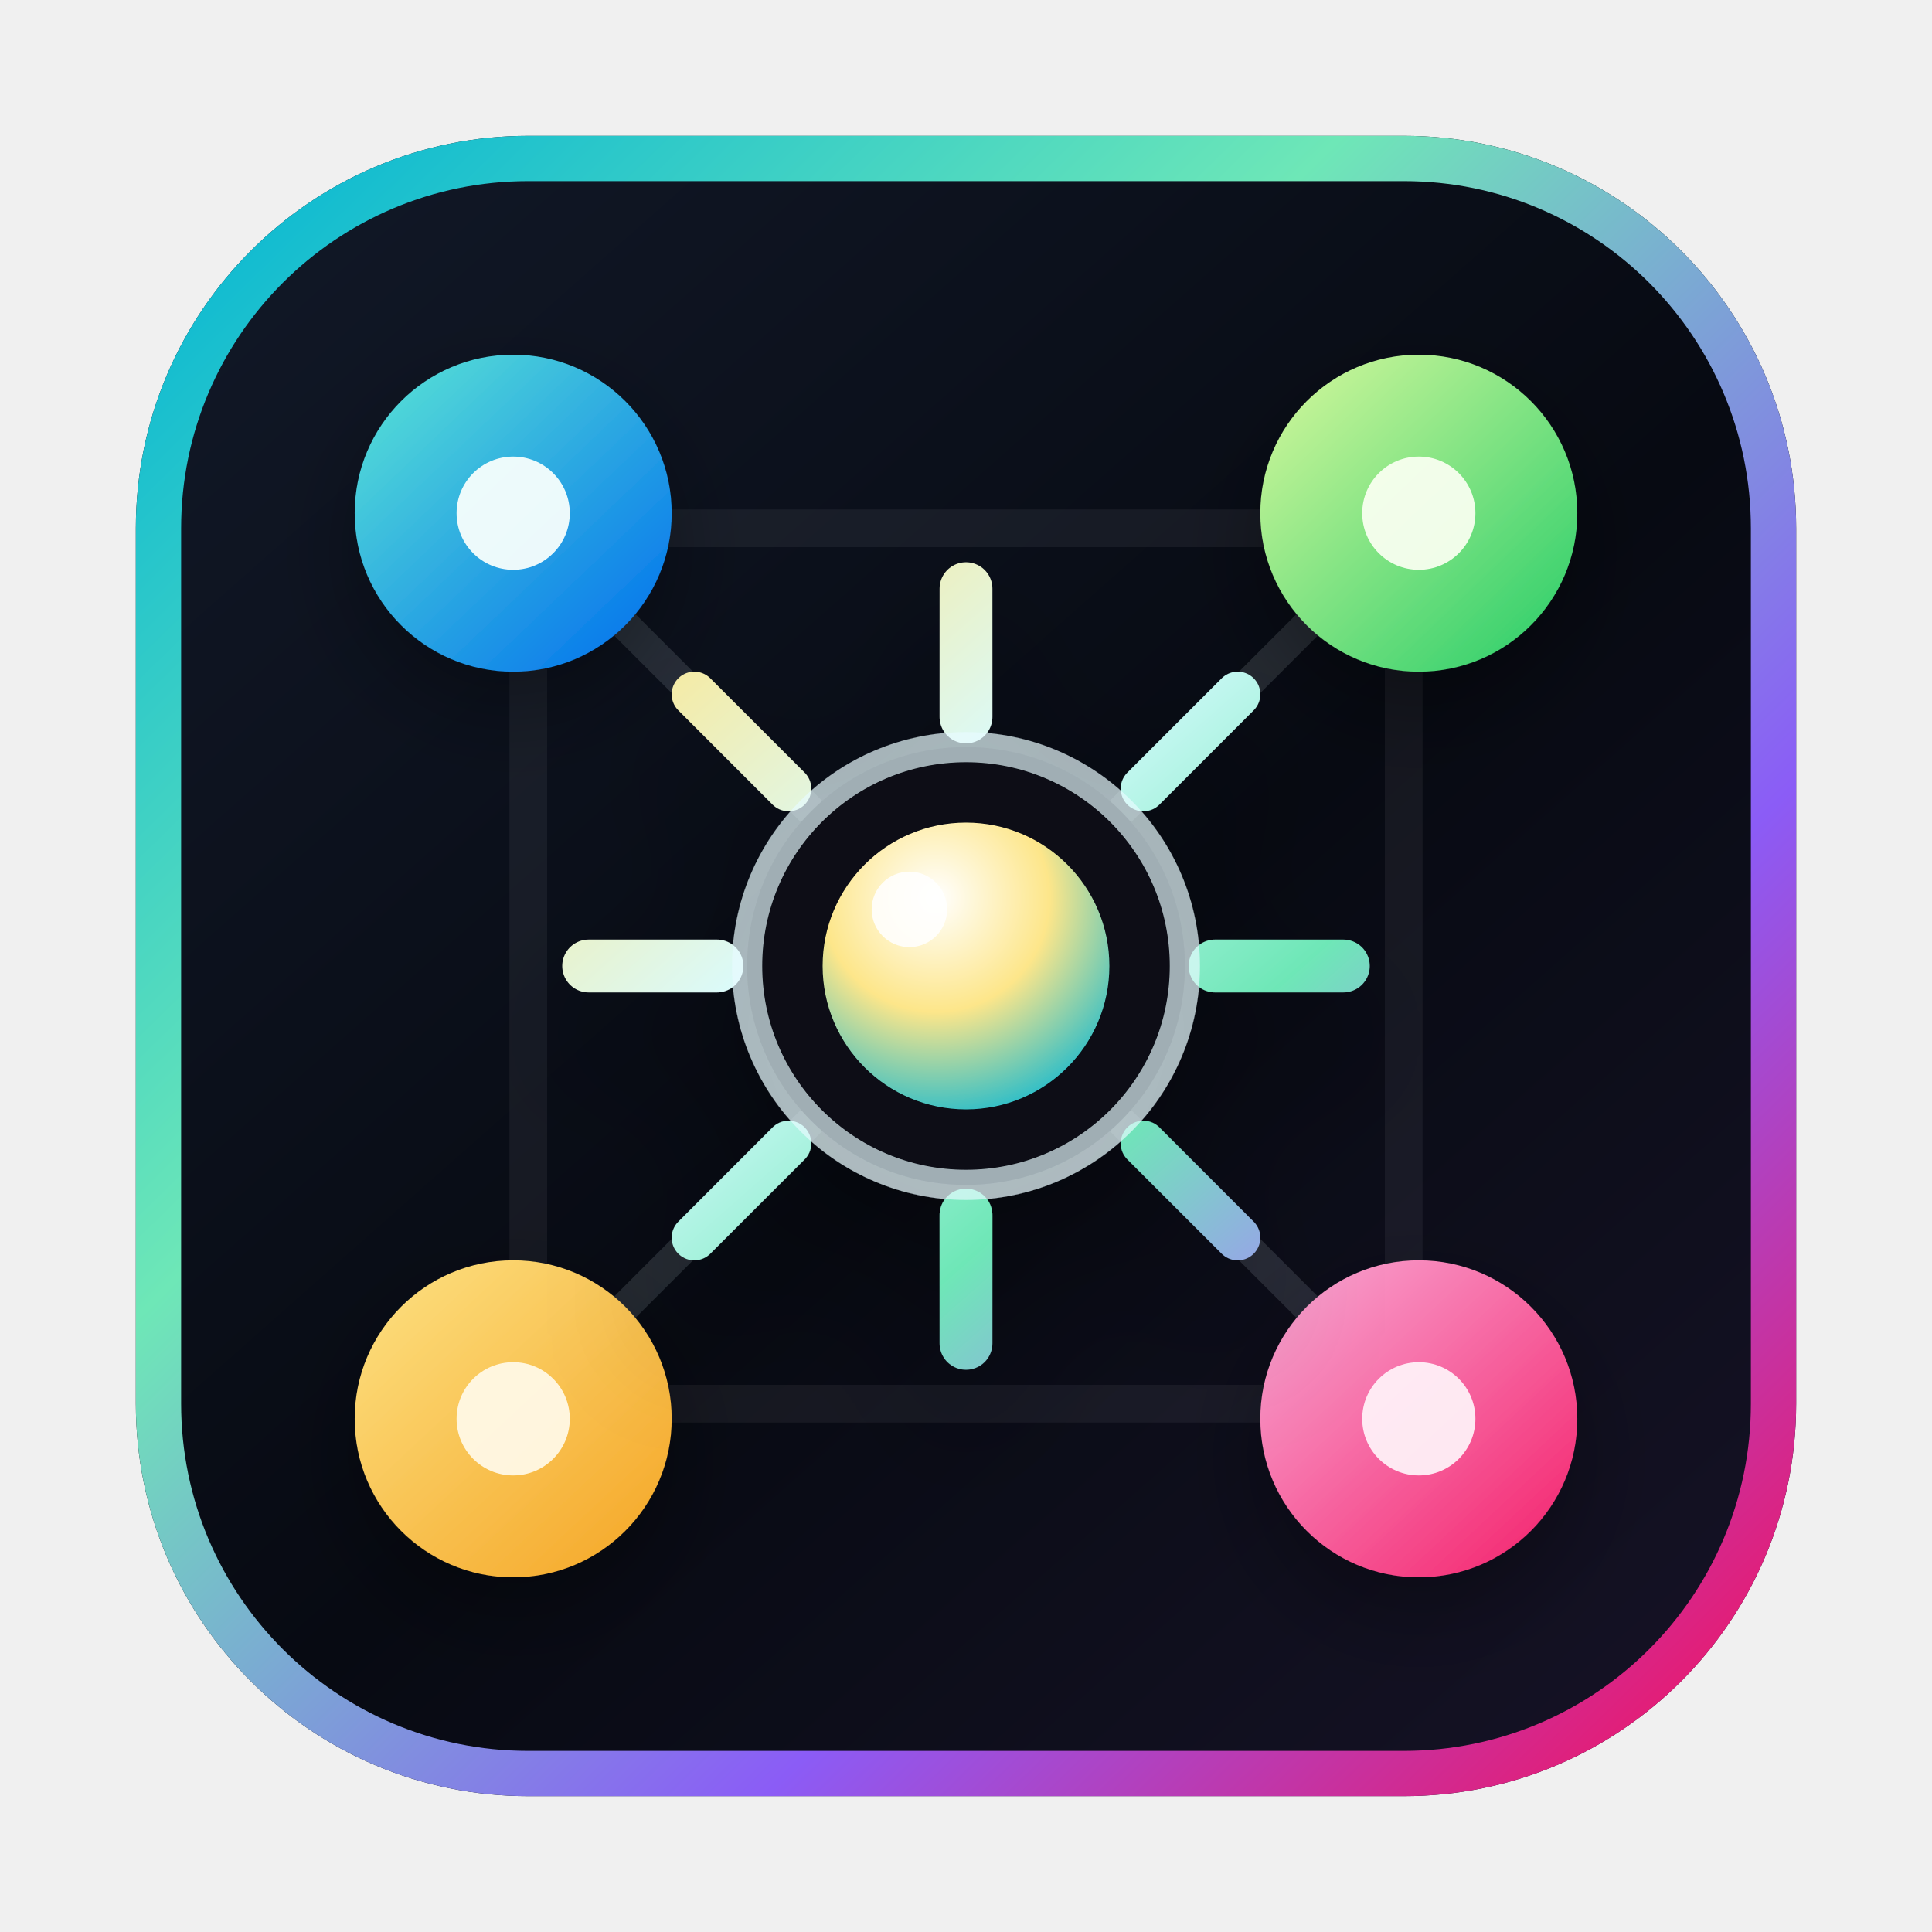
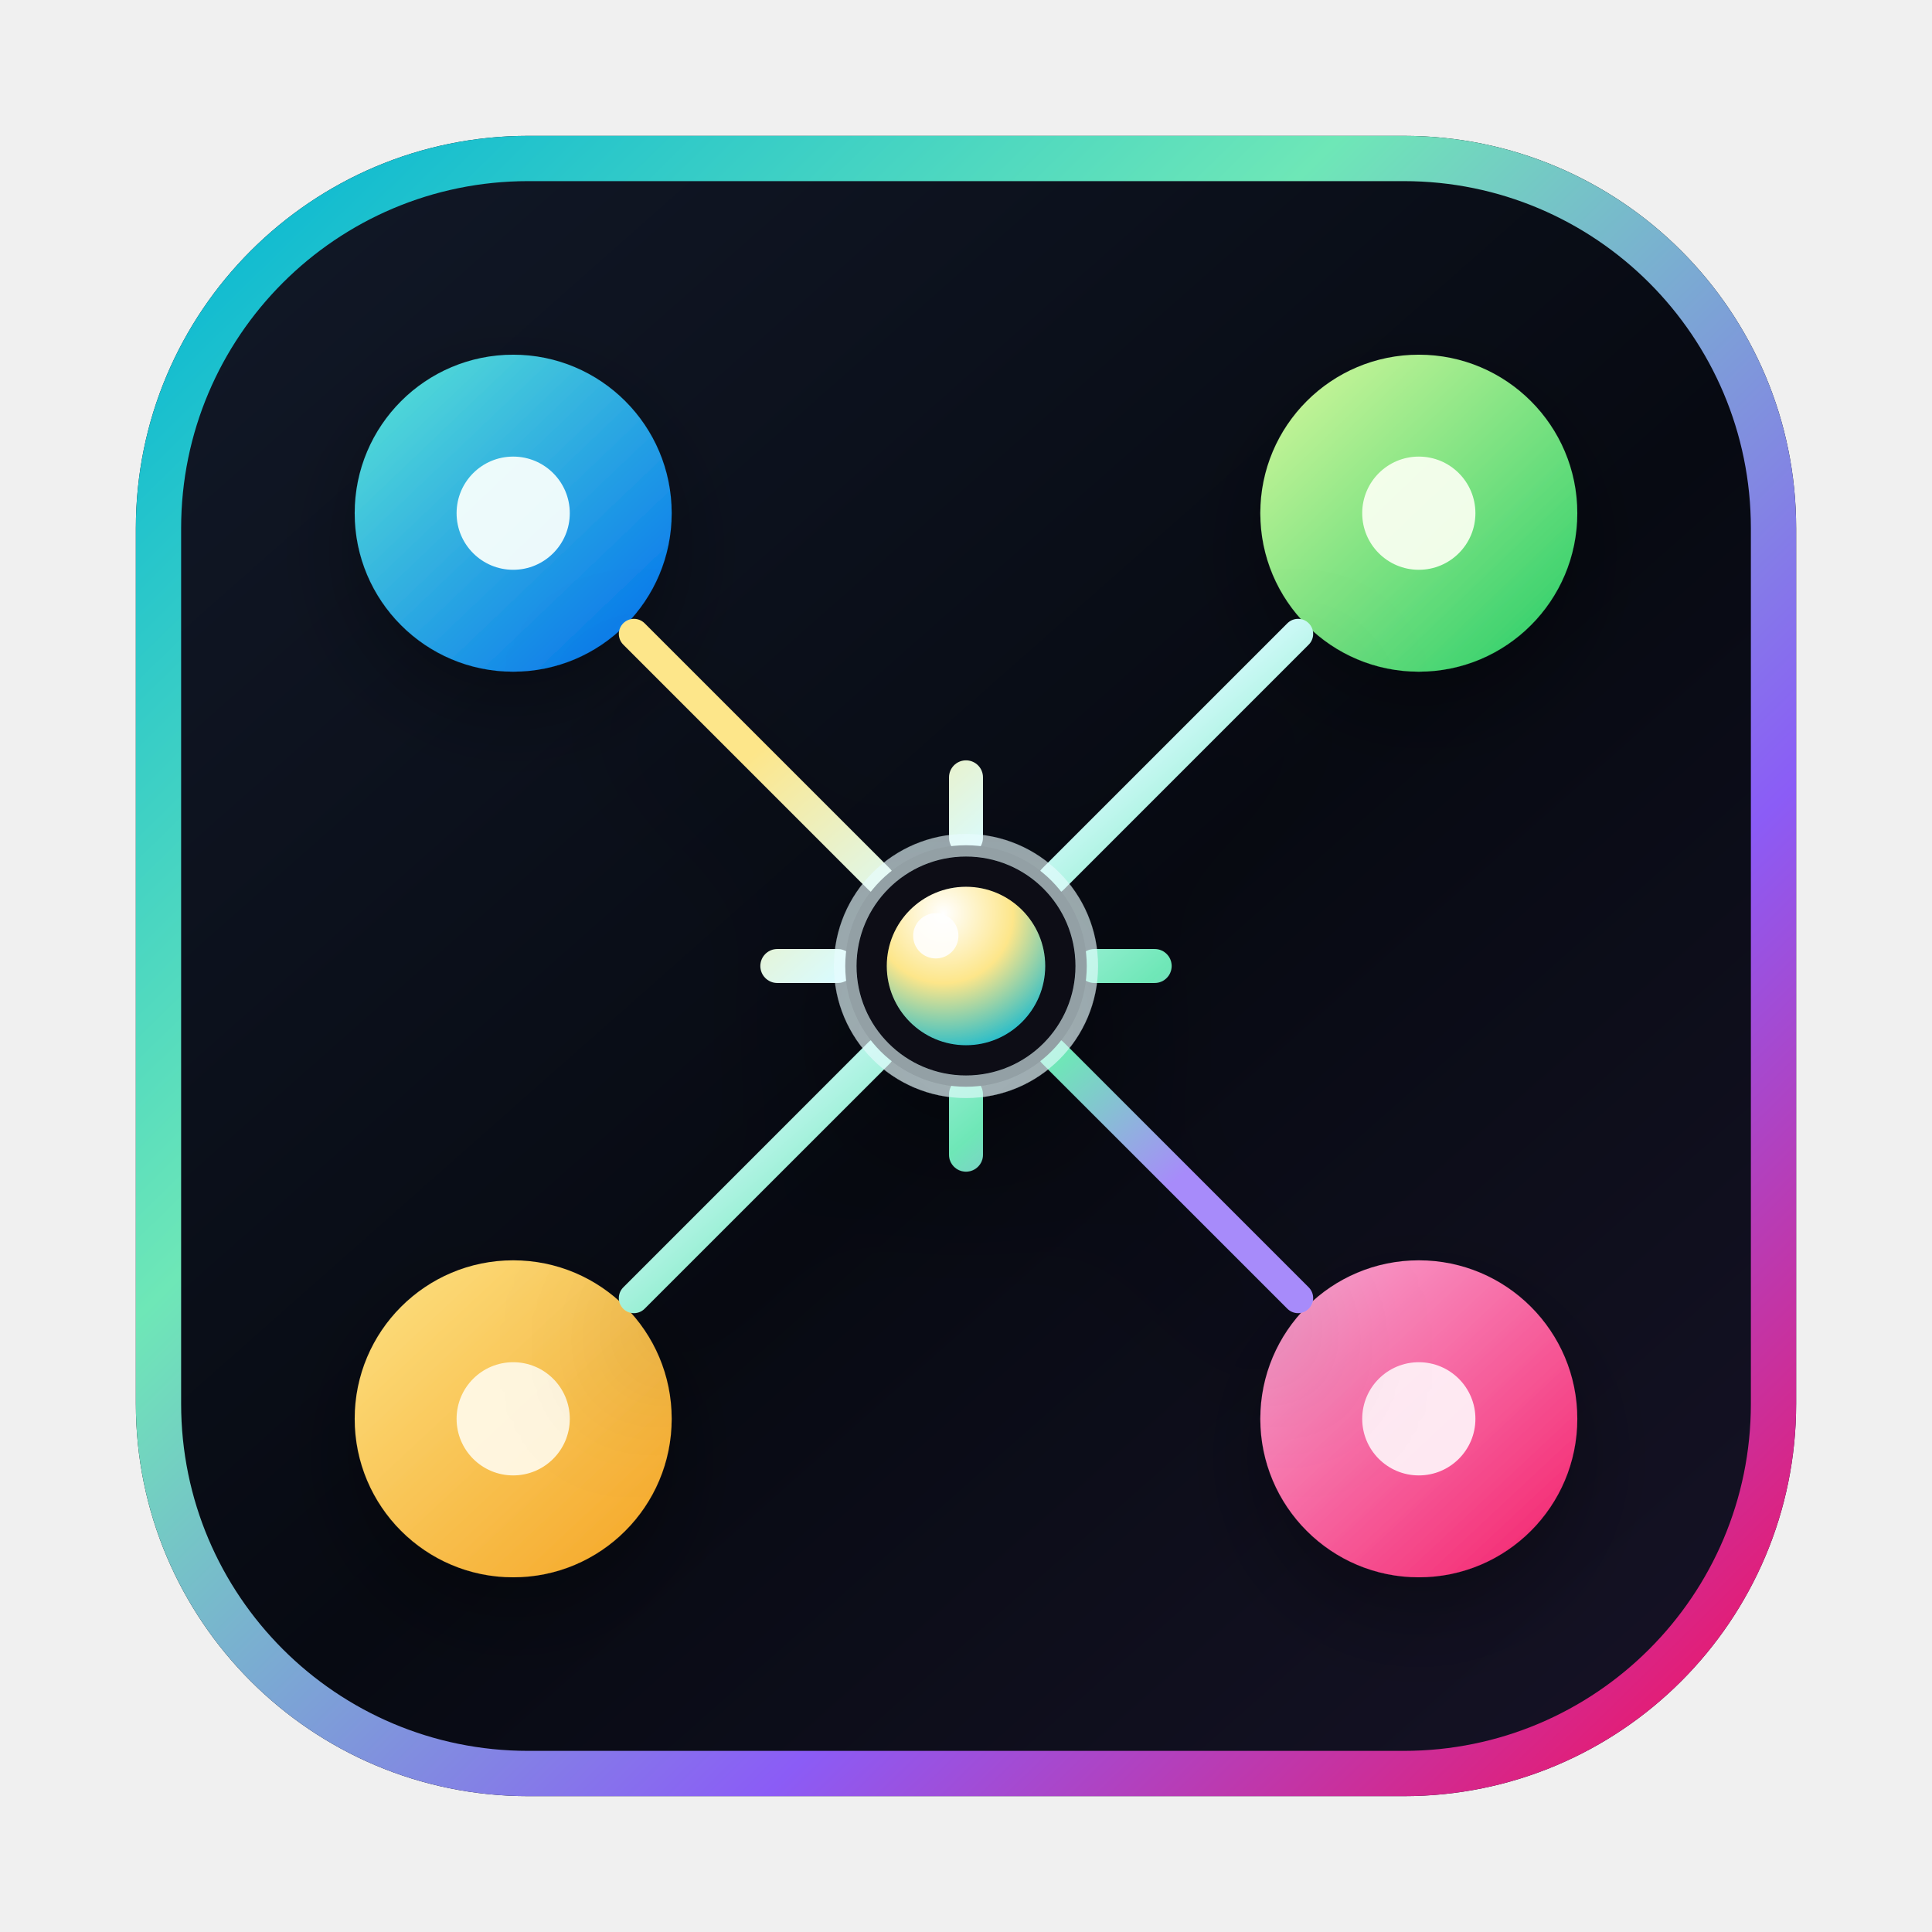
<svg xmlns="http://www.w3.org/2000/svg" width="512" height="512" viewBox="0 0 512 512" fill="none">
  <defs>
    <linearGradient id="bg" x1="70" y1="46" x2="438" y2="462" gradientUnits="userSpaceOnUse">
      <stop stop-color="#111827" />
      <stop offset="0.55" stop-color="#070A12" />
      <stop offset="1" stop-color="#151225" />
    </linearGradient>
    <linearGradient id="rim" x1="52" y1="44" x2="466" y2="466" gradientUnits="userSpaceOnUse">
      <stop stop-color="#06B6D4" />
      <stop offset="0.35" stop-color="#6EE7B7" />
      <stop offset="0.7" stop-color="#8B5CF6" />
      <stop offset="1" stop-color="#F31260" />
    </linearGradient>
-     <linearGradient id="sunRay" x1="168" y1="156" x2="344" y2="356" gradientUnits="userSpaceOnUse">
+     <linearGradient id="sunRay" x1="204" y1="196" x2="308" y2="316" gradientUnits="userSpaceOnUse">
      <stop stop-color="#FDE68A" />
      <stop offset="0.38" stop-color="#D9FBFF" />
      <stop offset="0.72" stop-color="#6EE7B7" />
      <stop offset="1" stop-color="#A78BFA" />
    </linearGradient>
-     <radialGradient id="sunCore" cx="0" cy="0" r="1" gradientUnits="userSpaceOnUse" gradientTransform="translate(248 238) rotate(51.3402) scale(94)">
+     <radialGradient id="sunCore" cx="0" cy="0" r="1" gradientUnits="userSpaceOnUse" gradientTransform="translate(250 242) rotate(51.3402) scale(58)">
      <stop stop-color="#FFFFFF" />
      <stop offset="0.32" stop-color="#FDE68A" />
      <stop offset="0.68" stop-color="#06B6D4" />
      <stop offset="1" stop-color="#8B5CF6" />
    </radialGradient>
    <linearGradient id="blueNode" x1="94" y1="90" x2="176" y2="176" gradientUnits="userSpaceOnUse">
      <stop stop-color="#5EEAD4" />
      <stop offset="1" stop-color="#006FEE" />
    </linearGradient>
    <linearGradient id="greenNode" x1="336" y1="92" x2="424" y2="184" gradientUnits="userSpaceOnUse">
      <stop stop-color="#D9F99D" />
      <stop offset="1" stop-color="#17C964" />
    </linearGradient>
    <linearGradient id="pinkNode" x1="344" y1="328" x2="430" y2="420" gradientUnits="userSpaceOnUse">
      <stop stop-color="#F9A8D4" />
      <stop offset="1" stop-color="#F31260" />
    </linearGradient>
    <linearGradient id="orangeNode" x1="88" y1="328" x2="174" y2="420" gradientUnits="userSpaceOnUse">
      <stop stop-color="#FDE68A" />
      <stop offset="1" stop-color="#F5A524" />
    </linearGradient>
    <filter id="glow" x="-30%" y="-30%" width="160%" height="160%" color-interpolation-filters="sRGB">
      <feDropShadow dx="0" dy="0" stdDeviation="13" flood-color="#06B6D4" flood-opacity="0.25" />
      <feDropShadow dx="0" dy="18" stdDeviation="18" flood-color="#000000" flood-opacity="0.36" />
    </filter>
    <filter id="nodeGlow" x="-70%" y="-70%" width="240%" height="240%" color-interpolation-filters="sRGB">
      <feDropShadow dx="0" dy="0" stdDeviation="8" flood-color="#FFFFFF" flood-opacity="0.2" />
      <feDropShadow dx="0" dy="10" stdDeviation="12" flood-color="#000000" flood-opacity="0.32" />
    </filter>
-     <clipPath id="squircle">
-       <rect x="36" y="36" width="440" height="440" rx="104" />
-     </clipPath>
  </defs>
  <rect x="36" y="36" width="440" height="440" rx="104" fill="url(#bg)" />
  <rect x="42" y="42" width="428" height="428" rx="98" stroke="url(#rim)" stroke-width="12" />
-   <g clip-path="url(#squircle)">
-     <path d="M128 140H384M128 372H384M140 128V384M372 128V384" stroke="#FFFFFF" stroke-opacity="0.055" stroke-width="10" stroke-linecap="round" />
-     <path d="M136 136L256 256L376 136M136 376L256 256L376 376" stroke="#E8FBFF" stroke-opacity="0.13" stroke-width="8" stroke-linecap="round" stroke-linejoin="round" />
-   </g>
  <g filter="url(#nodeGlow)">
    <circle cx="136" cy="136" r="42" fill="url(#blueNode)" />
    <circle cx="376" cy="136" r="42" fill="url(#greenNode)" />
    <circle cx="376" cy="376" r="42" fill="url(#pinkNode)" />
    <circle cx="136" cy="376" r="42" fill="url(#orangeNode)" />
    <circle cx="136" cy="136" r="15" fill="#F8FFFD" fill-opacity="0.94" />
    <circle cx="376" cy="136" r="15" fill="#F8FFF0" fill-opacity="0.94" />
    <circle cx="376" cy="376" r="15" fill="#FFF1F7" fill-opacity="0.94" />
    <circle cx="136" cy="376" r="15" fill="#FFF9E7" fill-opacity="0.94" />
  </g>
  <g filter="url(#glow)">
    <g stroke="url(#sunRay)" stroke-linecap="round">
-       <path d="M256 156V190" stroke-width="14" />
-       <path d="M256 322V356" stroke-width="14" />
-       <path d="M156 256H190" stroke-width="14" />
-       <path d="M322 256H356" stroke-width="14" />
-       <path d="M184 184L209 209" stroke-width="12" />
-       <path d="M303 303L328 328" stroke-width="12" />
-       <path d="M328 184L303 209" stroke-width="12" />
-       <path d="M209 303L184 328" stroke-width="12" />
+       <path d="M256 206V222" stroke-width="9" />
+       <path d="M256 290V306" stroke-width="9" />
+       <path d="M206 256H222" stroke-width="9" />
+       <path d="M290 256H306" stroke-width="9" />
+       <path d="M168 168L233 233" stroke-width="8" />
+       <path d="M279 279L344 344" stroke-width="8" />
+       <path d="M344 168L279 233" stroke-width="8" />
+       <path d="M233 279L168 344" stroke-width="8" />
    </g>
-     <circle cx="256" cy="256" r="58" fill="#070A12" stroke="#E8FBFF" stroke-opacity="0.68" stroke-width="8" />
-     <circle cx="256" cy="256" r="38" fill="url(#sunCore)" />
-     <circle cx="241" cy="241" r="10" fill="#FFFFFF" fill-opacity="0.86" />
+     <circle cx="256" cy="256" r="32" fill="#070A12" stroke="#E8FBFF" stroke-opacity="0.62" stroke-width="6" />
+     <circle cx="256" cy="256" r="21" fill="url(#sunCore)" />
+     <circle cx="248" cy="248" r="6" fill="#FFFFFF" fill-opacity="0.86" />
  </g>
</svg>
